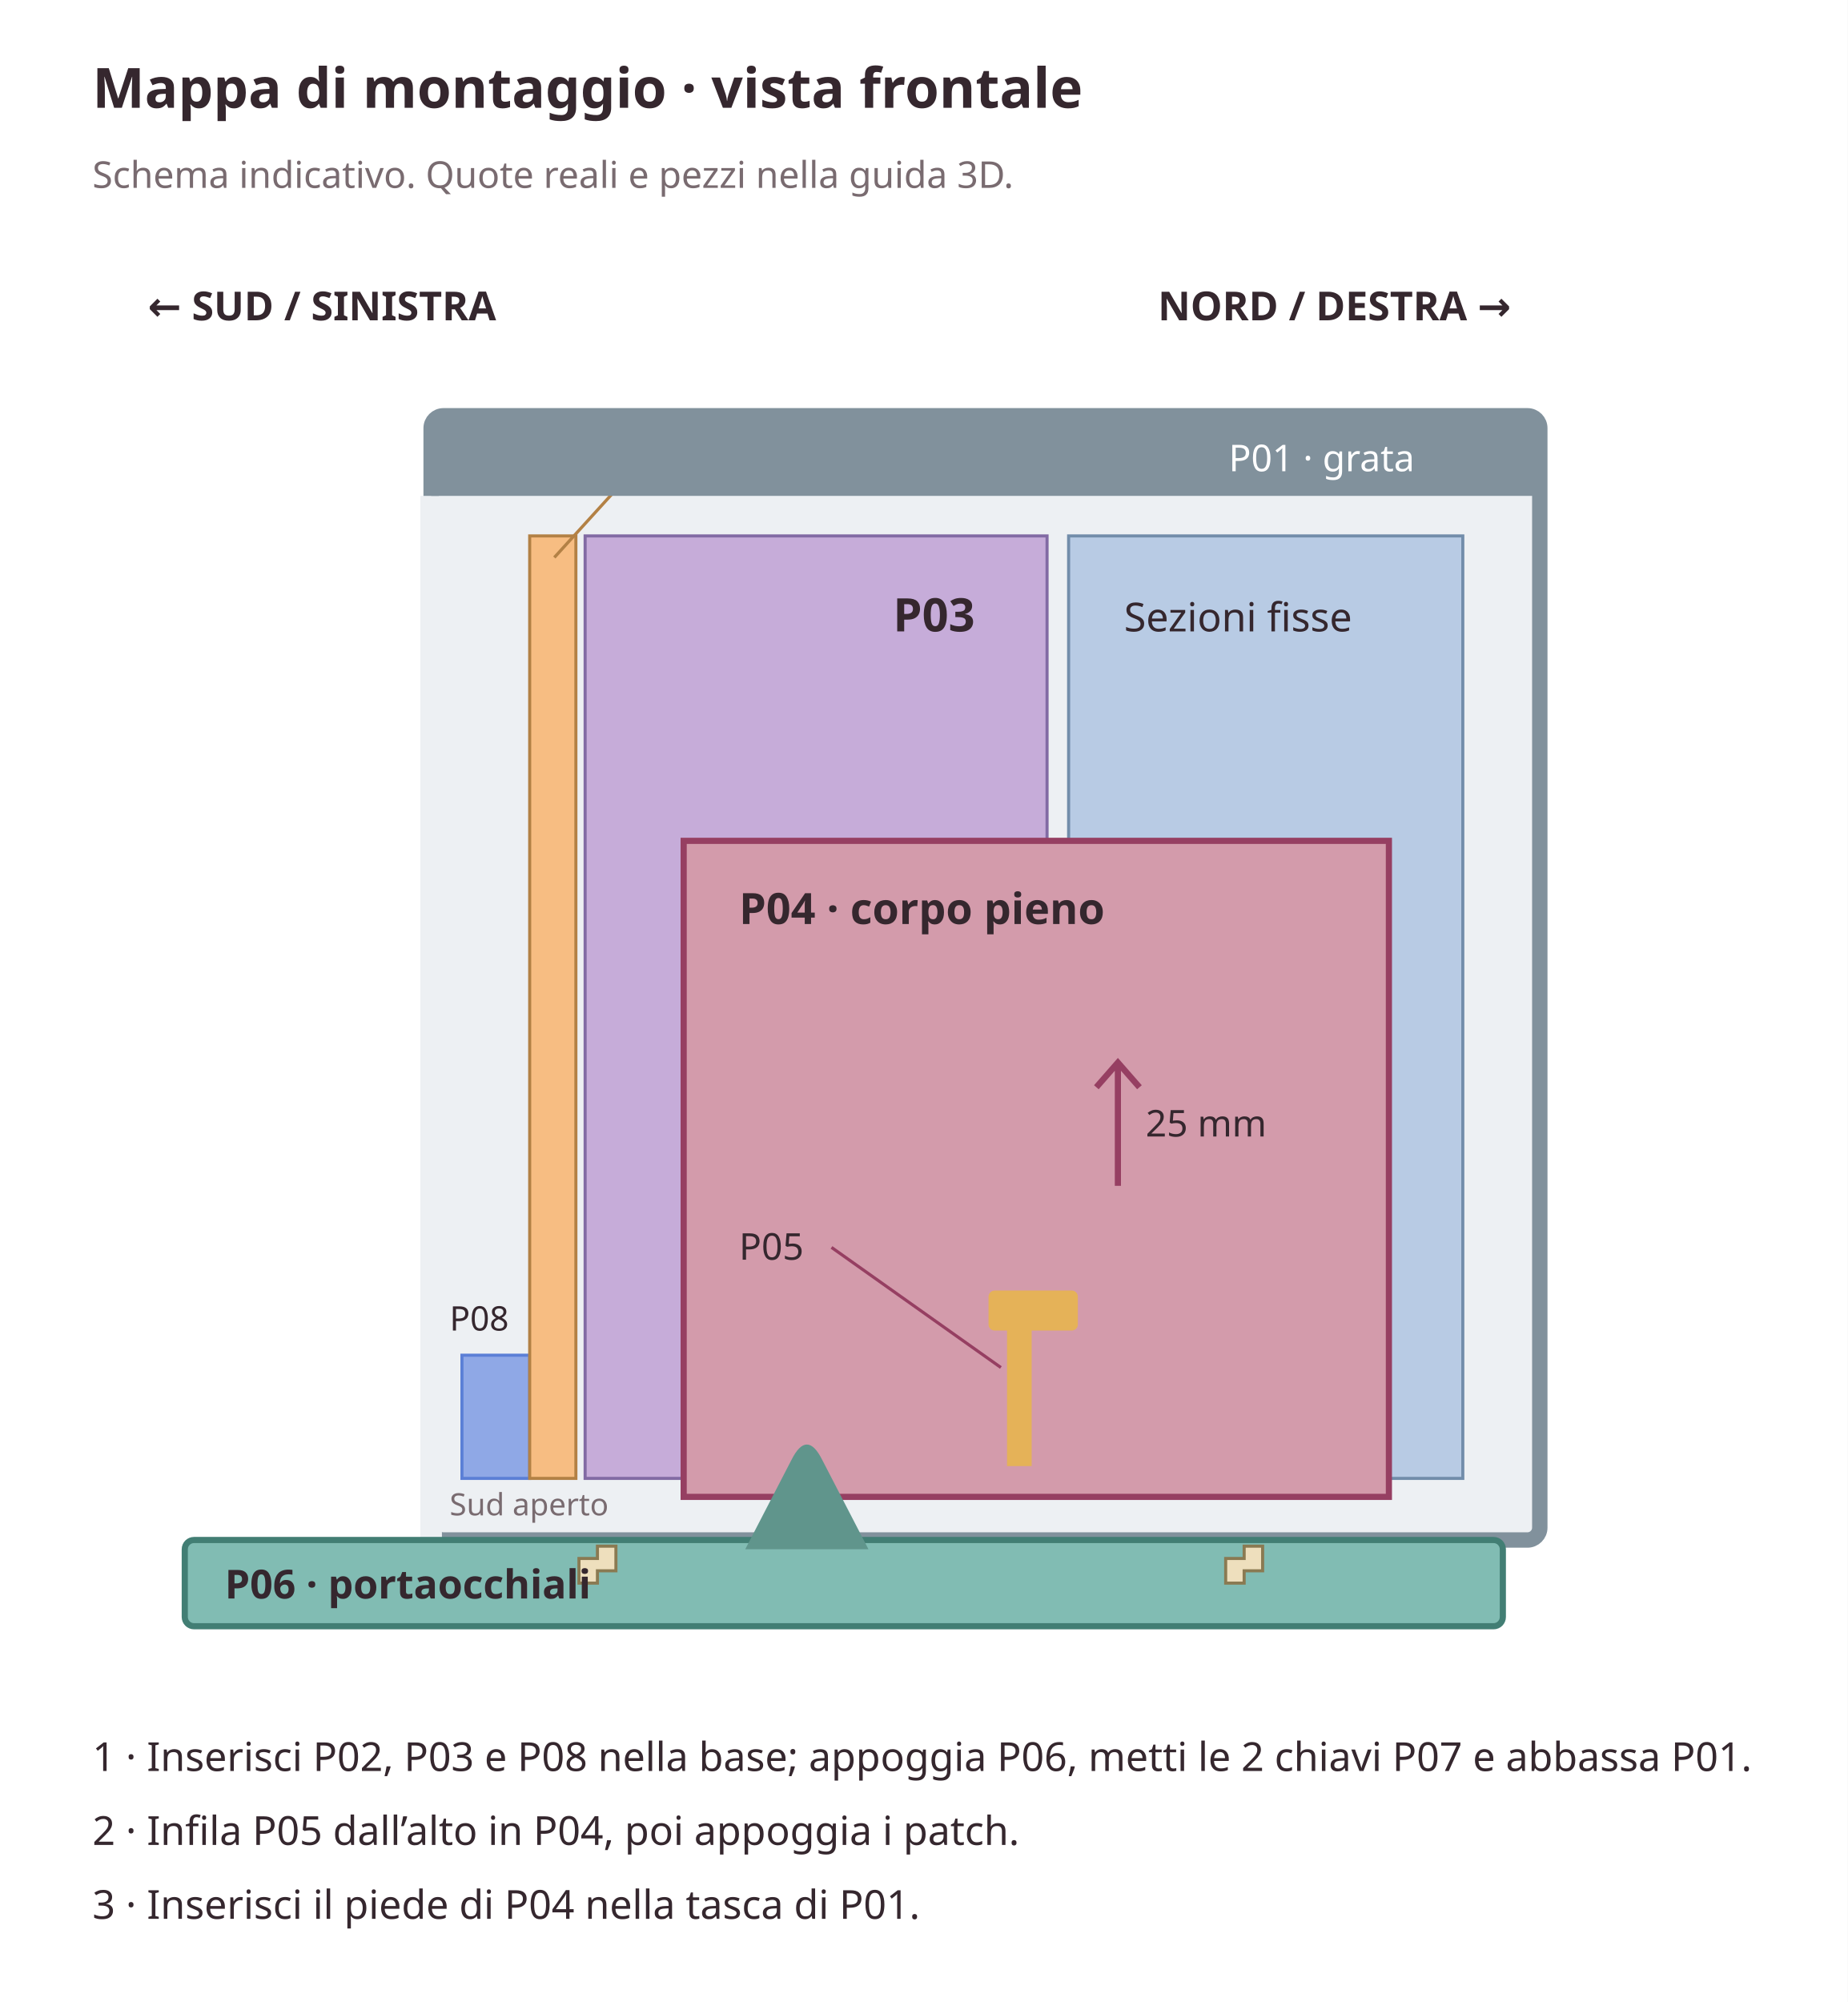
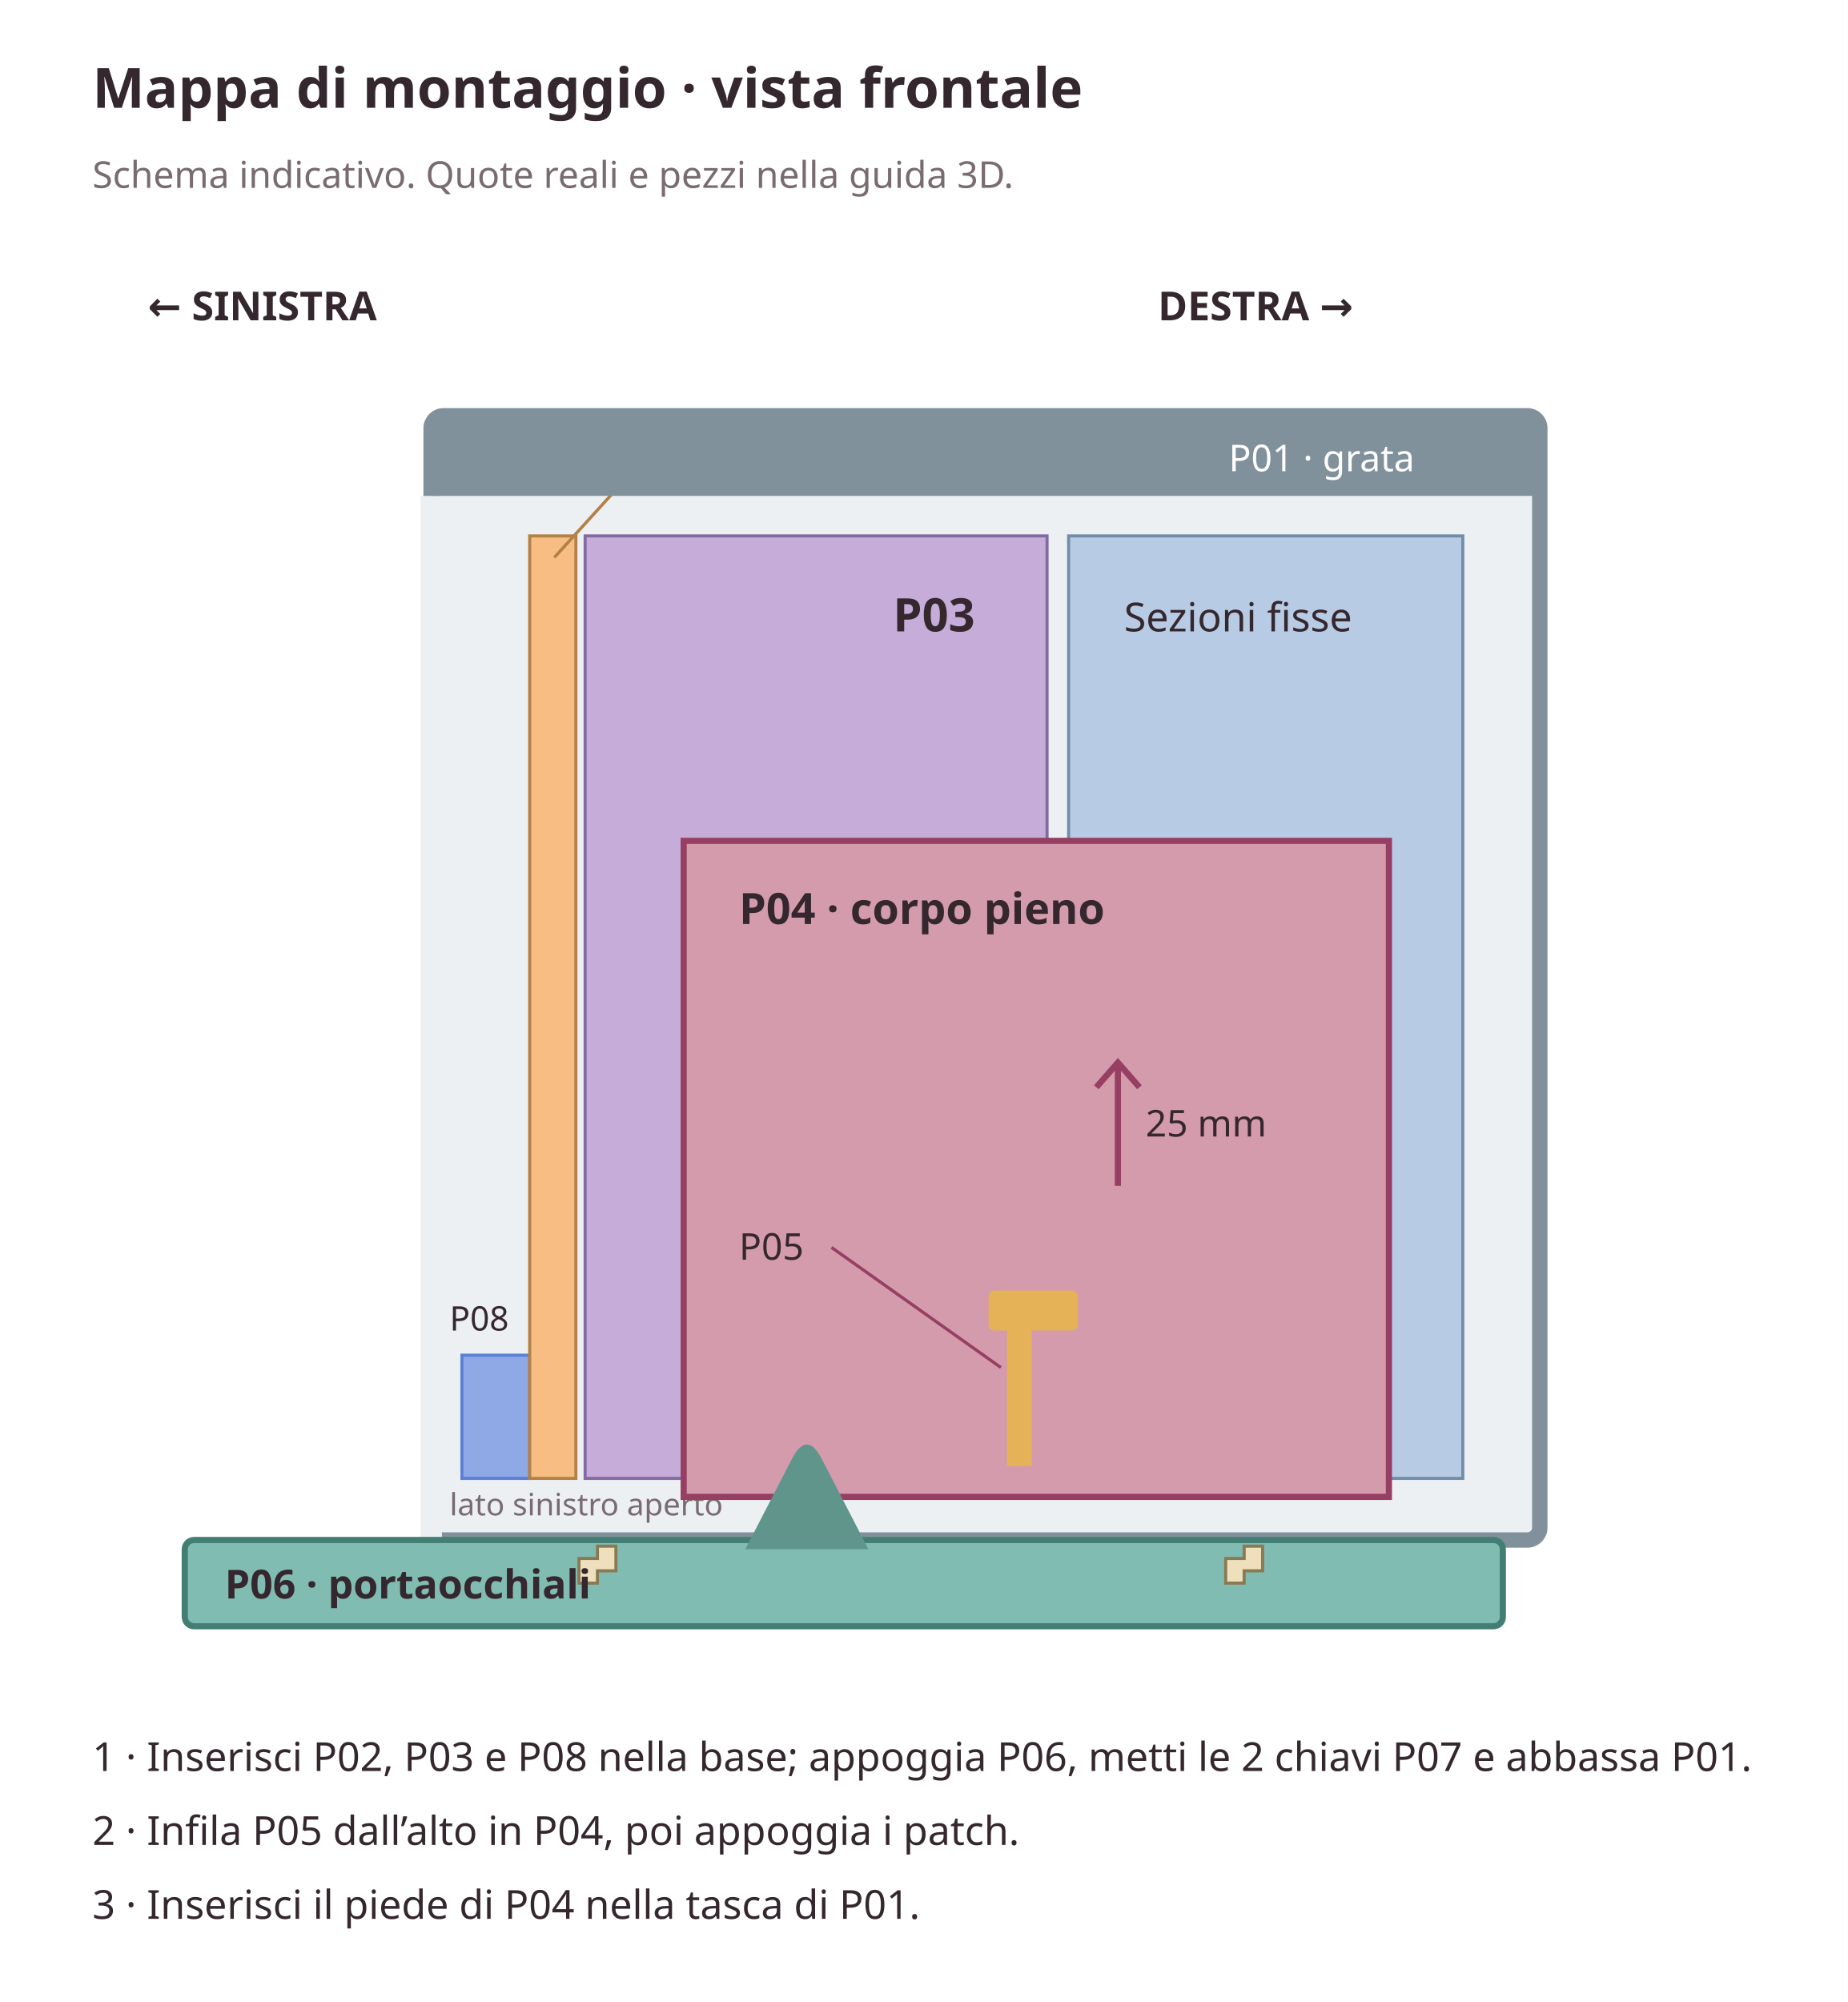
<svg xmlns="http://www.w3.org/2000/svg" viewBox="0 0 600 650">
  <rect width="600" height="650" fill="#fff" />
  <g font-family="system-ui,sans-serif" fill="#35272e">
    <text x="30" y="35" font-size="18" font-weight="700">Mappa di montaggio · vista frontale</text>
    <text x="30" y="61" font-size="12" fill="#796b70">Schema indicativo. Quote reali e pezzi nella guida 3D.</text>
-     <text x="48" y="104" font-size="13" font-weight="700">← SUD / SINISTRA</text>
-     <text x="376" y="104" font-size="13" font-weight="700">NORD / DESTRA →</text>
+     <text x="48" y="104" font-size="13" font-weight="700">← SINISTRA</text>
+     <text x="376" y="104" font-size="13" font-weight="700">DESTRA →</text>
    <rect x="140" y="135" width="360" height="365" rx="4" fill="#edf0f3" stroke="#81919c" stroke-width="5" />
    <path d="M140 161V500" stroke="#edf0f3" stroke-width="7" />
-     <text x="146" y="492" font-size="10" fill="#796b70">Sud aperto</text>
+     <text x="146" y="492" font-size="10" fill="#796b70">lato sinistro aperto</text>
    <rect x="150" y="440" width="22" height="40" fill="#8fa8e6" stroke="#5b7fd6" />
    <text x="146" y="432" font-size="11">P08</text>
    <rect x="172" y="174" width="15" height="306" fill="#f7bd82" stroke="#b38145" />
    <path d="M180 181L200 159" stroke="#b38145" />
    <text x="196" y="152" font-size="12">P02</text>
    <rect x="190" y="174" width="150" height="306" fill="#c6acd9" stroke="#826ba4" />
    <text x="290" y="205" font-size="15" font-weight="700">P03</text>
    <rect x="347" y="174" width="128" height="306" fill="#b8cbe4" stroke="#728daa" />
    <text x="365" y="205" font-size="13">Sezioni fisse</text>
    <rect x="140" y="137" width="360" height="24" fill="#81919c" />
    <text x="399" y="153" fill="#fff" font-size="12">P01 · grata</text>
    <rect x="222" y="273" width="229" height="213" fill="#d39bab" stroke="#963f62" stroke-width="2" />
    <text x="240" y="300" font-size="14" font-weight="700">P04 · corpo pieno</text>
    <path d="M331 476V427" stroke="#e5b258" stroke-width="8" />
    <rect x="321" y="419" width="29" height="13" rx="2" fill="#e5b258" />
    <path d="M363 385V345m-7 8l7-8 7 8" fill="none" stroke="#963f62" stroke-width="2" />
    <text x="372" y="369" font-size="12">25 mm</text>
    <text x="240" y="409" font-size="12">P05</text>
    <path d="M270 405L325 444" fill="none" stroke="#963f62" />
    <rect x="60" y="500" width="428" height="28" rx="3" fill="#81bcb3" stroke="#427e74" stroke-width="2" />
    <path d="M242 503L257 474Q262 464 267 474L282 503Z" fill="#60958c" />
    <path d="M188 506h6v-4h6v8h-6v4h-6z M398 506h6v-4h6v8h-6v4h-6z" fill="#eedfbd" stroke="#8a7a52" />
    <text x="73" y="519" font-size="13" font-weight="700">P06 · portaocchiali</text>
    <text x="30" y="575" font-size="13">1 · Inserisci P02, P03 e P08 nella base; appoggia P06, metti le 2 chiavi P07 e abbassa P01.</text>
    <text x="30" y="599" font-size="13">2 · Infila P05 dall’alto in P04, poi appoggia i patch.</text>
    <text x="30" y="623" font-size="13">3 · Inserisci il piede di P04 nella tasca di P01.</text>
  </g>
</svg>
